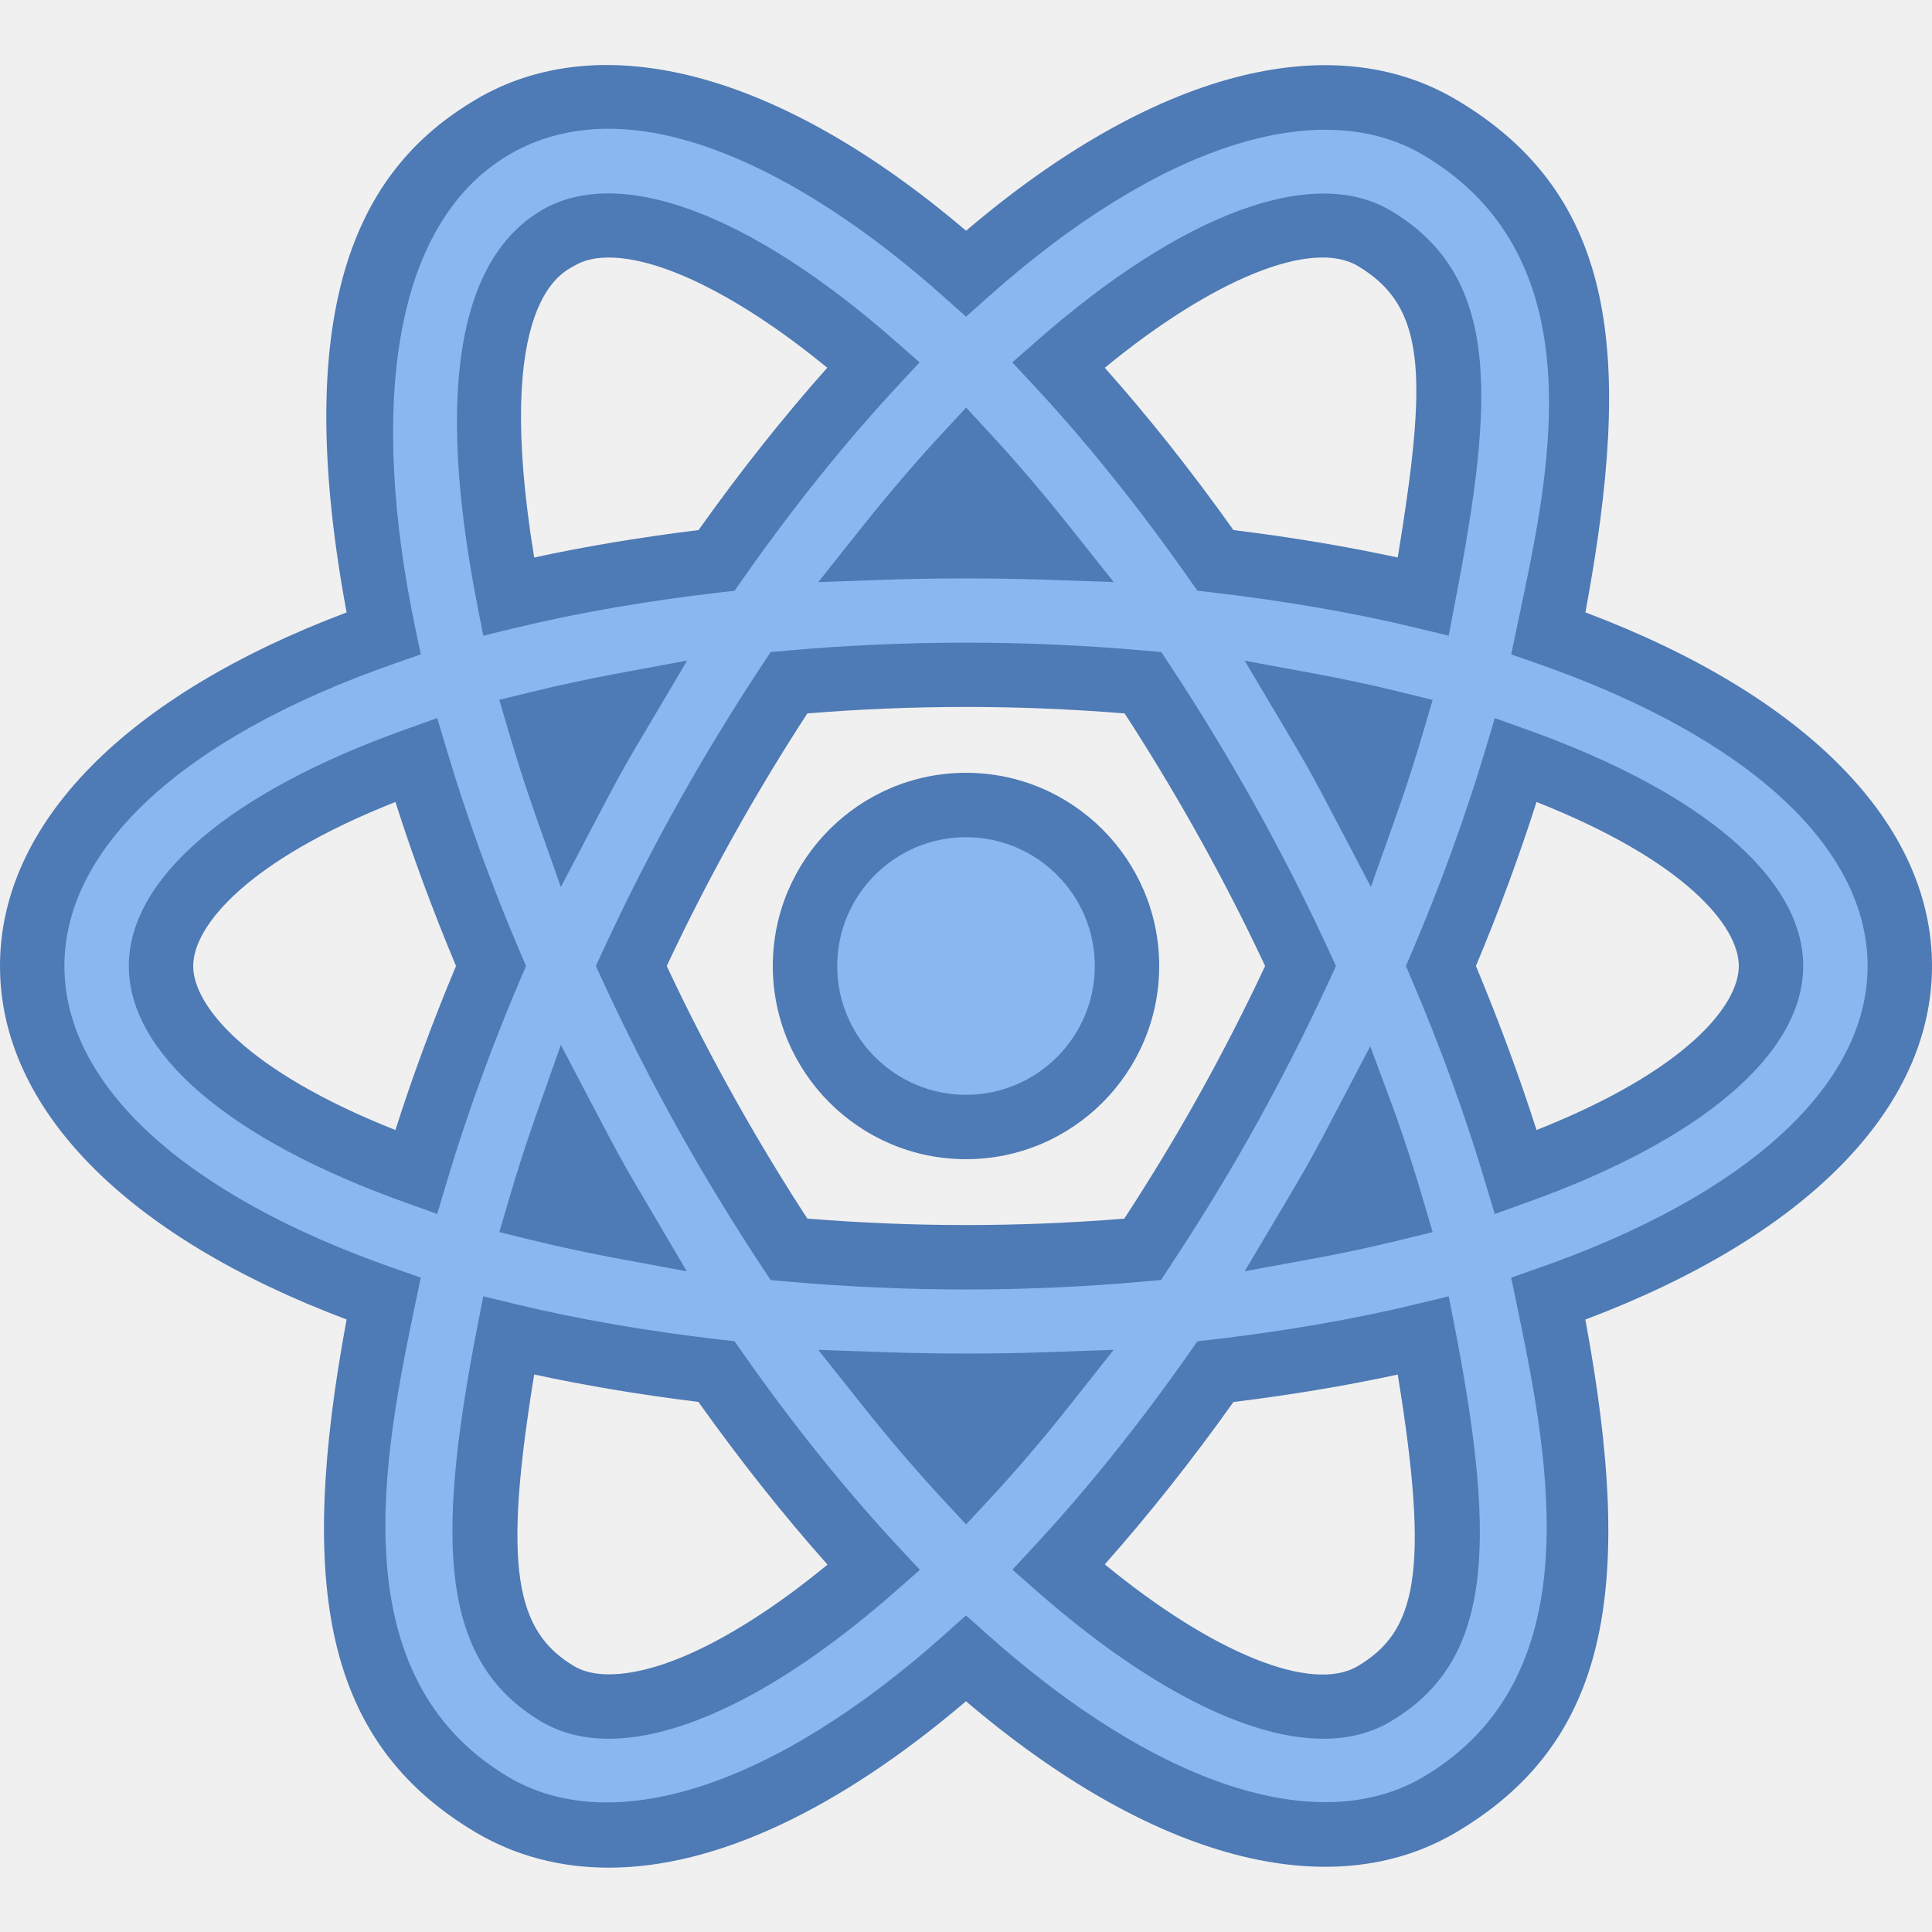
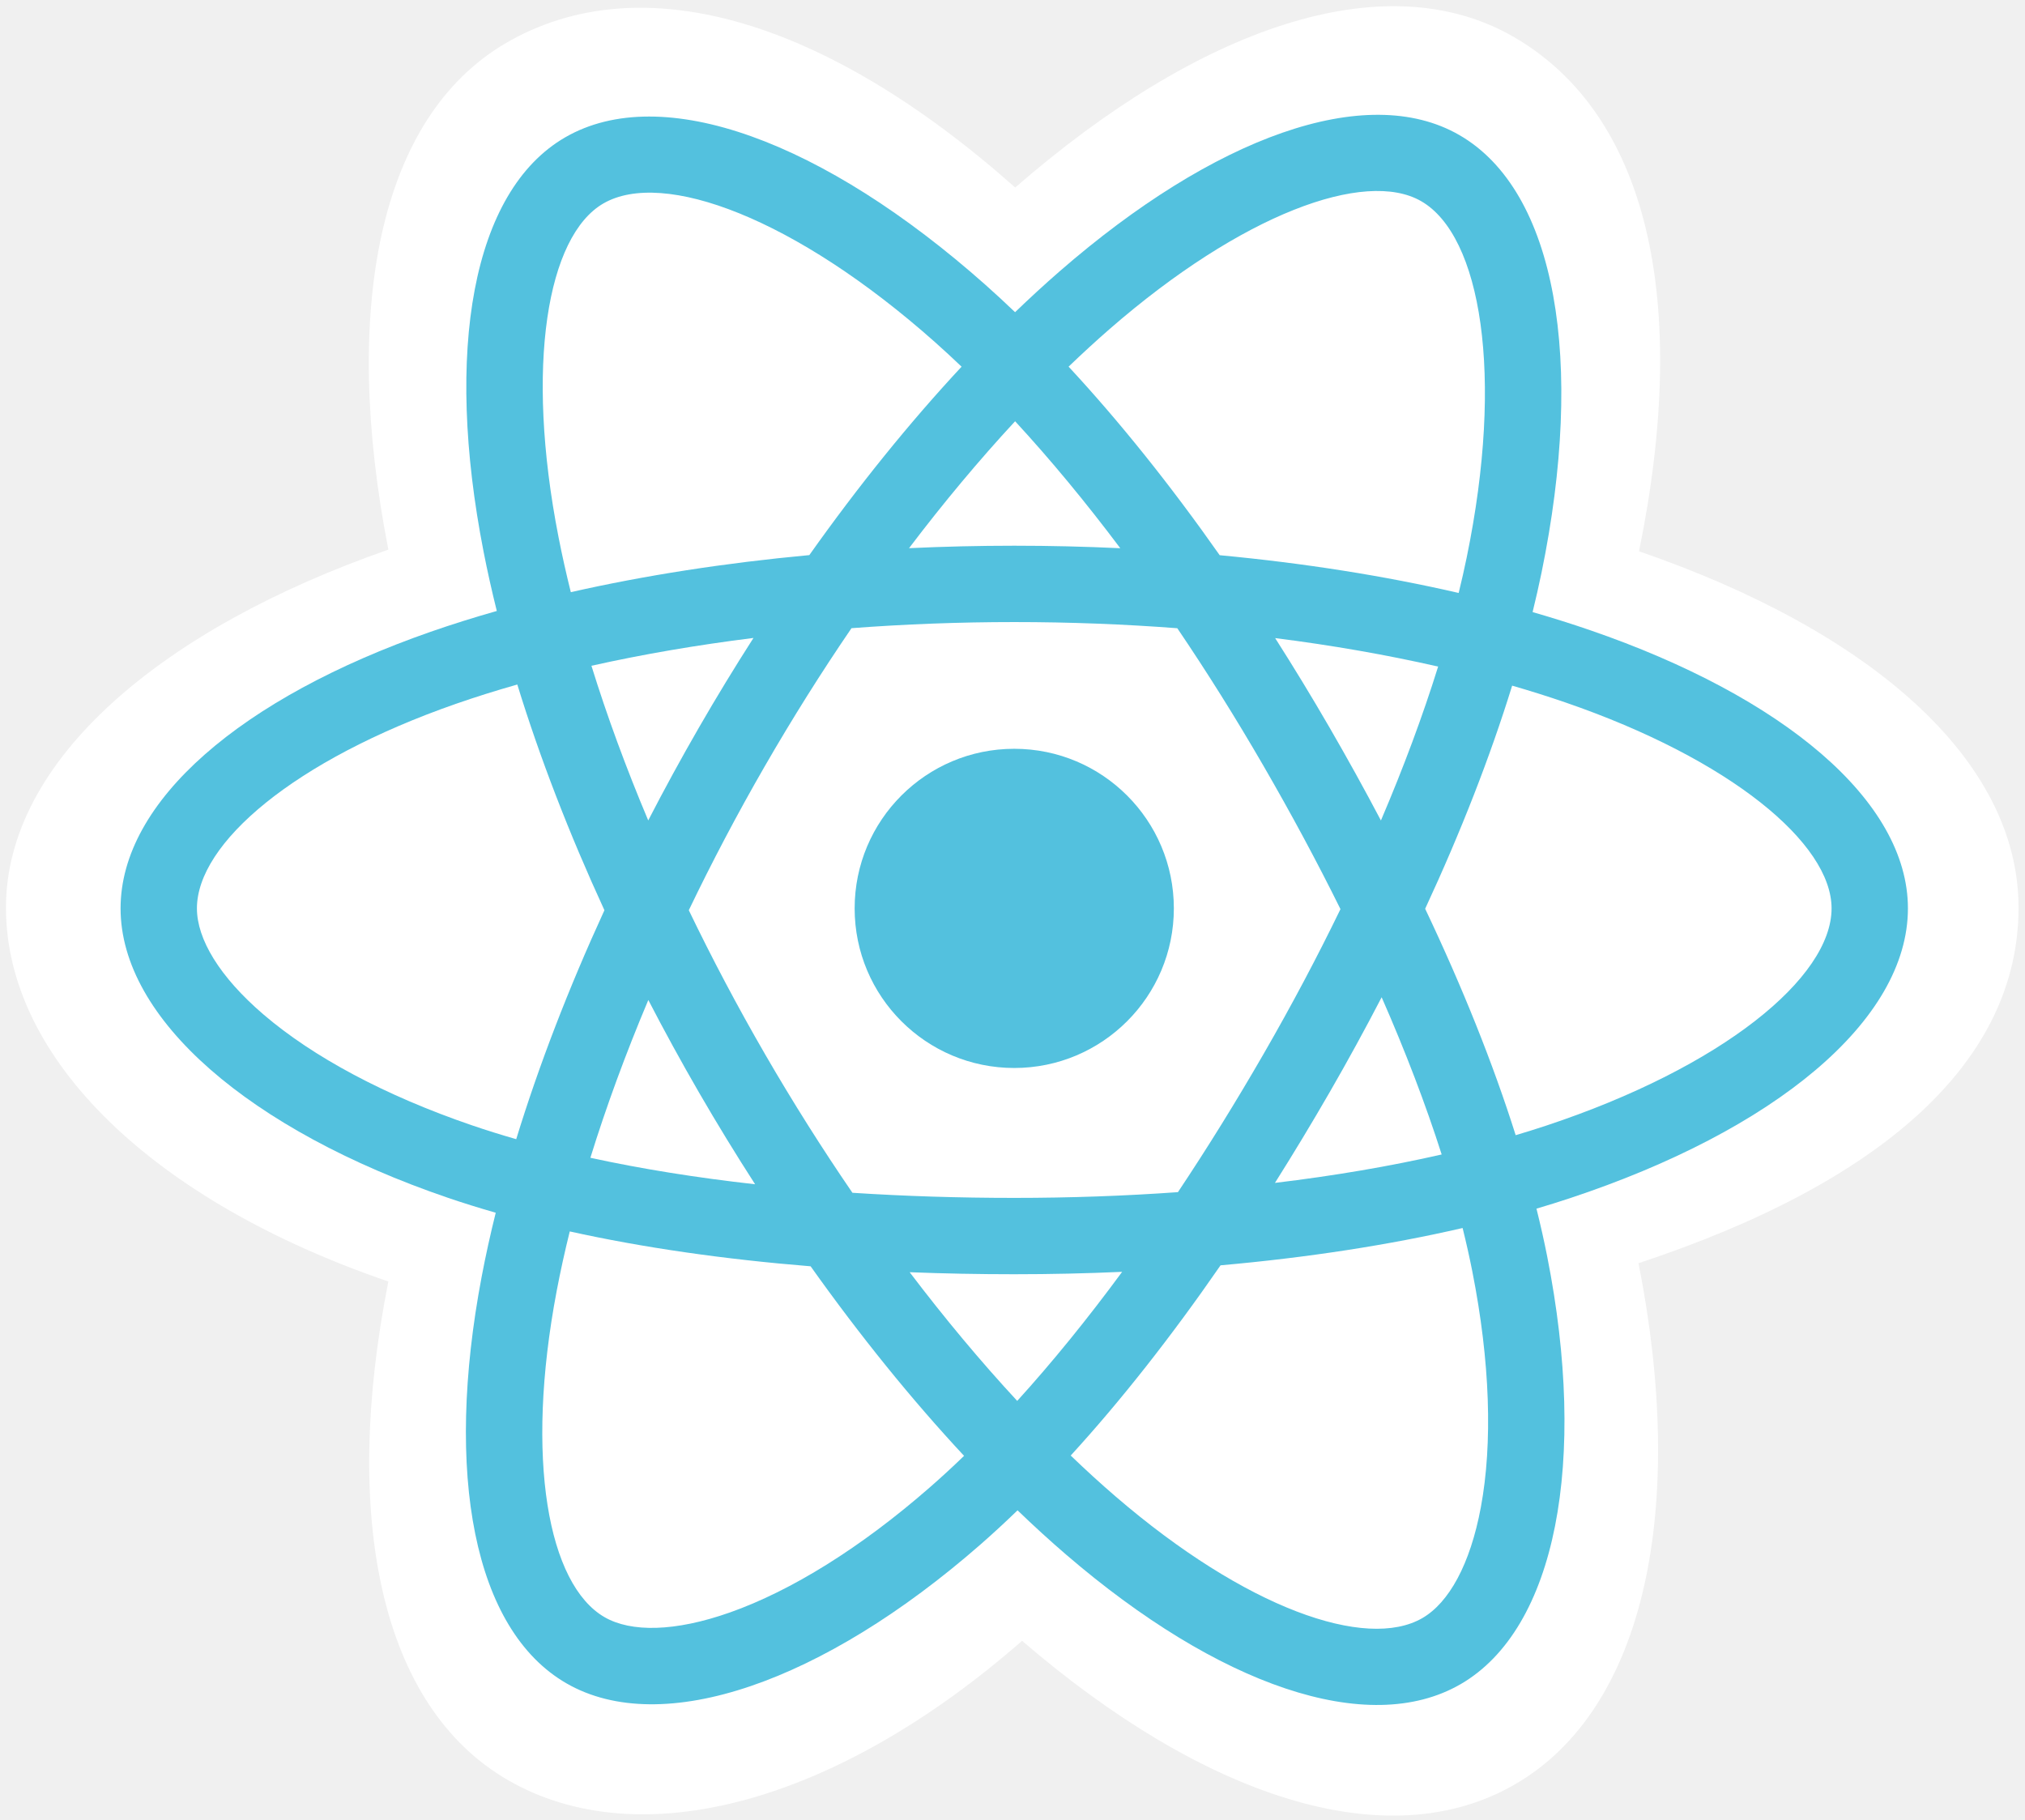
- <svg xmlns="http://www.w3.org/2000/svg" width="30" height="30" viewBox="0 0 30 30">
-   <path fill="#8bb7f0" d="M17.5,15c0,1.382-1.118,2.5-2.5,2.5s-2.5-1.118-2.5-2.5s1.118-2.5,2.5-2.5S17.5,13.618,17.5,15z" />
-   <path fill="#4e7ab5" d="M15,18c-1.654,0-3-1.346-3-3s1.346-3,3-3s3,1.346,3,3S16.654,18,15,18z M15,13c-1.103,0-2,0.897-2,2 s0.897,2,2,2s2-0.897,2-2S16.103,13,15,13z" />
-   <g>
-     <path fill="#8bb7f0" d="M29.5,15c0-2.152-2.095-3.993-5.455-5.166c0.748-3.603,0.877-6.337-1.688-7.856 c-0.535-0.316-1.145-0.477-1.812-0.477c-1.647,0-3.589,1.002-5.544,2.746c-1.956-1.746-3.899-2.749-5.547-2.749 c-0.667,0-1.276,0.161-1.811,0.477C6.018,2.939,4.971,5.092,5.955,9.834C2.595,11.008,0.5,12.848,0.5,15s2.095,3.992,5.455,5.166 c-0.779,3.755-0.724,6.428,1.689,7.859c0.535,0.316,1.145,0.477,1.812,0.477c1.647,0,3.59-1.002,5.545-2.748 c1.955,1.744,3.897,2.745,5.544,2.745h0.001c0.667,0,1.276-0.161,1.812-0.477c2.39-1.416,2.49-3.994,1.688-7.856 C27.405,18.993,29.5,17.152,29.5,15z M21.337,3.699c1.513,0.896,1.325,2.682,0.767,5.563c-1.002-0.242-2.087-0.428-3.231-0.56 c-0.787-1.123-1.605-2.143-2.435-3.037c1.618-1.42,3.086-2.163,4.107-2.163C20.854,3.501,21.112,3.566,21.337,3.699z M21.2,17.474 c0.157,0.443,0.294,0.874,0.419,1.298c-0.416,0.102-0.849,0.195-1.298,0.278c0.135-0.227,0.271-0.452,0.402-0.686 C20.886,18.071,21.043,17.772,21.2,17.474z M18.979,17.382c-0.403,0.716-0.818,1.383-1.236,2.018 c-0.878,0.078-1.793,0.123-2.743,0.123c-0.952,0-1.87-0.045-2.749-0.123c-0.418-0.633-0.83-1.305-1.232-2.018 c-0.452-0.803-0.856-1.6-1.216-2.382c0.359-0.782,0.764-1.579,1.216-2.382c0.402-0.713,0.814-1.385,1.233-2.018 c0.88-0.078,1.797-0.123,2.749-0.123c0.952,0,1.868,0.045,2.748,0.123c0.418,0.633,0.83,1.305,1.232,2.018 c0.452,0.803,0.857,1.6,1.216,2.382C19.836,15.782,19.431,16.579,18.979,17.382z M15.001,22.936 c-0.408-0.44-0.819-0.922-1.231-1.439c0.406,0.014,0.813,0.026,1.23,0.026c0.417,0,0.825-0.012,1.231-0.026 C15.819,22.016,15.409,22.496,15.001,22.936z M9.276,18.363c0.131,0.233,0.267,0.458,0.402,0.685 c-0.449-0.083-0.881-0.176-1.297-0.278c0.125-0.423,0.262-0.854,0.418-1.297C8.956,17.773,9.112,18.071,9.276,18.363z M8.799,12.526c-0.156-0.442-0.293-0.873-0.418-1.297c0.416-0.101,0.848-0.194,1.298-0.278c-0.135,0.227-0.271,0.452-0.402,0.685 C9.112,11.929,8.956,12.227,8.799,12.526z M15.001,7.066c0.407,0.439,0.818,0.921,1.228,1.438C15.823,8.489,15.416,8.477,15,8.477 c-0.416,0-0.823,0.012-1.229,0.026C14.182,7.986,14.593,7.505,15.001,7.066z M20.722,11.637c-0.131-0.234-0.267-0.458-0.402-0.686 c0.45,0.083,0.882,0.176,1.299,0.278c-0.125,0.424-0.262,0.855-0.419,1.298C21.043,12.228,20.886,11.929,20.722,11.637z M8.663,3.696c0.225-0.133,0.483-0.198,0.791-0.198c1.022,0,2.491,0.744,4.11,2.165c-0.83,0.894-1.649,1.914-2.437,3.038 C9.983,8.834,8.898,9.02,7.896,9.262C7.115,5.232,8.076,4.045,8.663,3.696z M2.5,15c0-1.128,1.501-2.322,3.961-3.202 C6.776,12.855,7.167,13.93,7.624,15c-0.456,1.07-0.847,2.145-1.163,3.202C4.001,17.322,2.5,16.128,2.5,15z M8.663,26.304 c-1.363-0.808-1.355-2.531-0.767-5.566c1.002,0.242,2.086,0.428,3.23,0.56c0.789,1.126,1.61,2.148,2.442,3.044 C11.474,26.181,9.63,26.877,8.663,26.304z M21.337,26.301c-0.225,0.133-0.483,0.198-0.792,0.198c-1.022,0-2.49-0.743-4.108-2.162 c0.83-0.894,1.648-1.914,2.436-3.038c1.144-0.133,2.229-0.318,3.231-0.56C22.712,23.881,22.678,25.507,21.337,26.301z M23.538,18.202c-0.316-1.056-0.707-2.132-1.163-3.202c0.457-1.07,0.848-2.146,1.164-3.202C25.999,12.678,27.5,13.872,27.5,15 C27.5,16.128,25.999,17.322,23.538,18.202z" />
-     <path fill="#4e7ab5" d="M9.455,29.001c-0.758,0-1.452-0.184-2.066-0.547c-2.36-1.399-2.775-3.831-2.007-7.965 C1.955,19.198,0,17.212,0,15s1.955-4.198,5.382-5.49C4.428,4.377,5.797,2.489,7.389,1.545c1.944-1.151,4.709-0.434,7.612,2.038 c2.901-2.47,5.661-3.187,7.61-2.036c2.51,1.486,2.747,3.982,2.007,7.962C28.045,10.802,30,12.789,30,15s-1.955,4.198-5.383,5.49 c0.789,4.243,0.334,6.577-2.006,7.962c-1.949,1.151-4.709,0.434-7.611-2.035C13.013,28.109,11.103,29.001,9.455,29.001z M9.454,1.999c-0.576,0-1.1,0.137-1.556,0.407C6.056,3.498,5.753,6.403,6.444,9.732l0.09,0.429L6.12,10.306 C2.866,11.442,1,13.153,1,15s1.866,3.558,5.12,4.694l0.414,0.145l-0.09,0.429c-0.486,2.342-1.175,5.768,1.454,7.327 c1.622,0.959,4.134,0.14,6.769-2.213L15,25.084l0.333,0.297c2.636,2.351,5.147,3.168,6.769,2.211 c2.606-1.544,1.962-4.875,1.453-7.324l-0.09-0.429l0.414-0.145C27.134,18.558,29,16.847,29,15s-1.866-3.558-5.12-4.694 l-0.414-0.145l0.09-0.429c0.455-2.189,1.328-5.677-1.454-7.324c-1.621-0.959-4.133-0.14-6.768,2.212l-0.333,0.297L14.668,4.62 C12.774,2.93,10.923,1.999,9.454,1.999z M9.455,26.999c-0.397,0-0.75-0.089-1.047-0.265c-1.57-0.931-1.647-2.764-1.004-6.091 l0.1-0.514l0.509,0.123c0.961,0.232,2.027,0.417,3.17,0.549l0.223,0.026l0.129,0.184c0.775,1.105,1.583,2.111,2.399,2.99 l0.35,0.376l-0.386,0.339C12.223,26.189,10.645,26.999,9.455,26.999z M8.295,21.343c-0.488,2.985-0.297,3.985,0.623,4.531 c0.141,0.083,0.321,0.125,0.537,0.125c0.851,0,2.071-0.616,3.395-1.703c-0.682-0.766-1.354-1.613-2.005-2.527 C9.944,21.658,9.09,21.515,8.295,21.343z M20.545,26.999c-1.181,0-2.757-0.812-4.438-2.286l-0.386-0.339l0.349-0.377 c0.816-0.88,1.621-1.884,2.394-2.985l0.129-0.184l0.223-0.026c1.144-0.133,2.211-0.318,3.171-0.55l0.509-0.123l0.1,0.514 c0.665,3.435,0.545,5.171-1.003,6.088C21.287,26.912,20.945,26.999,20.545,26.999z M17.155,24.291 c1.672,1.374,3.211,2.005,3.927,1.581c0.902-0.534,1.128-1.434,0.622-4.528c-0.795,0.172-1.649,0.315-2.551,0.426 C18.505,22.68,17.835,23.525,17.155,24.291z M15.001,23.671l-0.366-0.395c-0.409-0.441-0.832-0.935-1.256-1.468l-0.673-0.847 l1.081,0.037c0.801,0.026,1.627,0.027,2.426,0l1.08-0.038l-0.671,0.848c-0.413,0.523-0.835,1.017-1.254,1.469L15.001,23.671z M15,20.023c-0.922,0-1.861-0.042-2.794-0.125l-0.239-0.021l-0.133-0.201c-0.44-0.667-0.861-1.355-1.251-2.048 c-0.444-0.789-0.859-1.602-1.234-2.418L9.253,15l0.096-0.208c0.375-0.816,0.79-1.63,1.234-2.419 c0.388-0.689,0.809-1.378,1.251-2.047l0.133-0.201l0.239-0.021c1.862-0.166,3.716-0.167,5.586,0l0.24,0.021l0.133,0.201 c0.438,0.664,0.859,1.354,1.25,2.048c0.444,0.789,0.859,1.602,1.234,2.418L20.745,15l-0.096,0.208 c-0.375,0.816-0.79,1.63-1.234,2.419c-0.379,0.672-0.789,1.342-1.255,2.048l-0.133,0.201l-0.24,0.021 C16.859,19.981,15.921,20.023,15,20.023z M12.536,18.922c1.646,0.134,3.281,0.134,4.922,0.001c0.398-0.612,0.755-1.199,1.086-1.786 c0.393-0.698,0.763-1.416,1.101-2.137c-0.338-0.721-0.708-1.439-1.101-2.136c-0.34-0.604-0.703-1.204-1.081-1.786 c-1.652-0.134-3.282-0.134-4.927,0c-0.381,0.586-0.744,1.186-1.082,1.785c-0.393,0.698-0.763,1.416-1.101,2.137 c0.338,0.721,0.708,1.439,1.101,2.136C11.793,17.738,12.156,18.338,12.536,18.922z M10.665,19.741l-1.079-0.2 c-0.458-0.085-0.898-0.18-1.323-0.284l-0.51-0.125l0.148-0.503c0.127-0.432,0.267-0.871,0.426-1.322l0.382-1.082l0.533,1.017 c0.153,0.294,0.309,0.588,0.47,0.876c0.092,0.162,0.186,0.321,0.279,0.479L10.665,19.741z M19.327,19.74l0.642-1.08 c0.106-0.18,0.213-0.359,0.317-0.543c0.159-0.282,0.31-0.569,0.46-0.857l0.531-1.014l0.393,1.06 c0.161,0.452,0.301,0.892,0.428,1.323l0.148,0.503l-0.51,0.125c-0.425,0.104-0.866,0.199-1.326,0.284L19.327,19.74z M23.21,18.851 l-0.151-0.505c-0.307-1.029-0.691-2.089-1.144-3.149L21.831,15l0.084-0.196c0.448-1.048,0.833-2.108,1.146-3.149l0.15-0.504 l0.496,0.177C26.436,12.303,28,13.641,28,15c0,1.358-1.565,2.697-4.294,3.673L23.21,18.851z M22.918,15 c0.357,0.855,0.673,1.709,0.941,2.547C26.166,16.634,27,15.619,27,15s-0.834-1.634-3.141-2.547 C23.589,13.299,23.273,14.153,22.918,15z M6.789,18.85l-0.496-0.178C3.564,17.697,2,16.359,2,15s1.564-2.697,4.293-3.672 l0.496-0.178l0.151,0.505c0.31,1.038,0.694,2.097,1.144,3.148L8.168,15l-0.084,0.196c-0.449,1.052-0.834,2.111-1.144,3.148 L6.789,18.85z M6.14,12.453C3.834,13.366,3,14.381,3,15s0.834,1.634,3.14,2.547C6.409,16.703,6.725,15.85,7.081,15 C6.725,14.15,6.409,13.297,6.14,12.453z M8.709,13.774l-0.382-1.082c-0.159-0.451-0.299-0.89-0.426-1.322l-0.148-0.503l0.51-0.125 c0.425-0.104,0.865-0.198,1.325-0.284l1.082-0.201l-0.654,1.105c-0.103,0.171-0.204,0.342-0.304,0.519 c-0.161,0.287-0.316,0.581-0.47,0.875L8.709,13.774z M21.287,13.772l-0.531-1.014c-0.16-0.306-0.311-0.594-0.47-0.876 c-0.104-0.184-0.211-0.363-0.317-0.543l-0.642-1.08l1.083,0.2c0.46,0.085,0.901,0.18,1.326,0.284l0.51,0.125l-0.148,0.503 c-0.127,0.432-0.267,0.872-0.428,1.323L21.287,13.772z M7.504,9.871l-0.1-0.514C6.569,5.035,7.612,3.738,8.408,3.266 c1.208-0.713,3.235,0.047,5.485,2.022l0.386,0.339l-0.35,0.377c-0.814,0.877-1.62,1.882-2.394,2.985l-0.129,0.184l-0.223,0.026 c-1.144,0.132-2.21,0.317-3.172,0.549L7.504,9.871z M9.454,3.999c-0.218,0-0.389,0.041-0.536,0.128 C8.745,4.229,7.641,4.662,8.295,8.657c0.796-0.173,1.651-0.315,2.552-0.426c0.648-0.912,1.319-1.757,1.999-2.521 C11.53,4.631,10.284,3.999,9.454,3.999z M22.495,9.871l-0.509-0.123c-0.96-0.232-2.027-0.417-3.171-0.55l-0.223-0.026l-0.129-0.184 c-0.776-1.106-1.581-2.11-2.393-2.984l-0.351-0.377l0.387-0.339c2.251-1.975,4.279-2.732,5.484-2.02 c1.721,1.019,1.618,2.915,1.003,6.088L22.495,9.871z M19.153,8.231c0.901,0.111,1.756,0.254,2.551,0.426 c0.464-2.827,0.445-3.897-0.622-4.528c-0.717-0.424-2.254,0.207-3.927,1.582C17.833,6.472,18.503,7.317,19.153,8.231z M12.706,9.039l0.674-0.848c0.429-0.538,0.851-1.031,1.255-1.466l0.367-0.396l0.366,0.396c0.414,0.448,0.835,0.941,1.252,1.466 l0.673,0.847l-1.081-0.037c-0.801-0.026-1.623-0.026-2.424,0L12.706,9.039z" />
-   </g>
+ <svg xmlns="http://www.w3.org/2000/svg" width="256px" height="230px" viewBox="0 0 256 230" version="1.1" preserveAspectRatio="xMidYMid">
+   <path d="M0.754,114.75 C0.754,133.965 19.517,151.902 49.097,162.013 C43.19,191.75 48.039,215.719 64.233,225.058 C80.878,234.657 105.676,228.013 129.213,207.439 C152.156,227.182 175.344,234.952 191.523,225.586 C208.152,215.959 213.21,190.365 207.14,159.699 C237.95,149.513 255.184,134.218 255.184,114.75 C255.184,95.981 236.387,79.744 207.205,69.698 C213.74,37.765 208.203,14.378 191.338,4.653 C175.079,-4.723 151.622,3.449 128.342,23.709 C104.123,2.205 80.897,-4.361 64.049,5.392 C47.806,14.795 43.171,39.199 49.097,69.487 C20.515,79.452 0.754,96.057 0.754,114.75 Z" fill="#FFFFFF" />
+   <path d="M201.025,79.674 C198.681,78.867 196.252,78.104 193.751,77.382 C194.162,75.704 194.539,74.049 194.875,72.421 C200.381,45.693 196.781,24.162 184.487,17.073 C172.7,10.275 153.422,17.363 133.952,34.306 C132.08,35.936 130.202,37.661 128.326,39.469 C127.075,38.273 125.827,37.117 124.582,36.011 C104.177,17.893 83.724,10.259 71.443,17.368 C59.667,24.185 56.179,44.427 61.136,69.757 C61.614,72.204 62.174,74.702 62.806,77.242 C59.912,78.064 57.117,78.94 54.443,79.872 C30.521,88.212 15.243,101.284 15.243,114.842 C15.243,128.846 31.644,142.891 56.561,151.408 C58.527,152.08 60.568,152.716 62.67,153.319 C61.988,156.066 61.394,158.759 60.896,161.385 C56.17,186.275 59.861,206.038 71.606,212.813 C83.737,219.808 104.097,212.618 123.923,195.288 C125.49,193.918 127.062,192.465 128.638,190.942 C130.68,192.909 132.719,194.77 134.746,196.515 C153.95,213.04 172.916,219.713 184.651,212.92 C196.77,205.904 200.709,184.673 195.595,158.842 C195.205,156.869 194.75,154.854 194.24,152.803 C195.67,152.38 197.073,151.944 198.442,151.49 C224.346,142.908 241.199,129.033 241.199,114.842 C241.199,101.235 225.429,88.075 201.025,79.674 L201.025,79.674 L201.025,79.674 Z" fill="#53C1DE" />
+   <path d="M195.406,142.328 C194.171,142.737 192.903,143.132 191.611,143.515 C188.751,134.462 184.892,124.835 180.169,114.89 C184.676,105.18 188.386,95.677 191.166,86.682 C193.477,87.351 195.721,88.057 197.883,88.801 C218.792,95.999 231.547,106.642 231.547,114.842 C231.547,123.577 217.772,134.917 195.406,142.328 L195.406,142.328 L195.406,142.328 Z M186.126,160.717 C188.387,172.139 188.71,182.466 187.212,190.539 C185.866,197.793 183.16,202.629 179.814,204.566 C172.693,208.688 157.465,203.33 141.042,189.198 C139.159,187.578 137.263,185.848 135.36,184.017 C141.727,177.054 148.09,168.959 154.301,159.968 C165.224,158.999 175.544,157.414 184.903,155.251 C185.364,157.11 185.773,158.934 186.126,160.717 L186.126,160.717 L186.126,160.717 Z M92.277,203.854 C85.319,206.311 79.778,206.381 76.429,204.45 C69.301,200.339 66.338,184.471 70.38,163.185 C70.843,160.747 71.394,158.243 72.029,155.683 C81.285,157.73 91.53,159.203 102.479,160.091 C108.731,168.888 115.278,176.974 121.876,184.055 C120.435,185.446 118.999,186.771 117.571,188.019 C108.804,195.683 100.019,201.119 92.277,203.854 L92.277,203.854 L92.277,203.854 Z M59.683,142.274 C48.665,138.508 39.566,133.614 33.329,128.273 C27.725,123.474 24.895,118.709 24.895,114.842 C24.895,106.615 37.162,96.12 57.621,88.987 C60.103,88.122 62.702,87.306 65.398,86.54 C68.226,95.737 71.935,105.353 76.411,115.077 C71.877,124.946 68.115,134.715 65.26,144.02 C63.338,143.468 61.475,142.886 59.683,142.274 L59.683,142.274 L59.683,142.274 Z M70.609,67.903 C66.362,46.201 69.182,29.83 76.279,25.722 C83.838,21.346 100.554,27.586 118.172,43.229 C119.298,44.229 120.429,45.276 121.563,46.358 C114.998,53.408 108.511,61.433 102.314,70.179 C91.687,71.164 81.515,72.746 72.162,74.865 C71.574,72.499 71.053,70.175 70.609,67.903 L70.609,67.903 L70.609,67.903 Z M168.076,91.971 C165.84,88.109 163.545,84.338 161.205,80.67 C168.414,81.582 175.322,82.792 181.808,84.272 C179.861,90.513 177.434,97.039 174.576,103.729 C172.527,99.838 170.359,95.914 168.076,91.971 L168.076,91.971 L168.076,91.971 Z M128.329,53.257 C132.781,58.08 137.24,63.466 141.626,69.309 C137.206,69.1 132.732,68.992 128.221,68.992 C123.753,68.992 119.312,69.098 114.92,69.303 C119.31,63.514 123.807,58.136 128.329,53.257 L128.329,53.257 L128.329,53.257 Z M88.327,92.037 C86.094,95.91 83.966,99.812 81.949,103.722 C79.138,97.055 76.733,90.5 74.769,84.17 C81.216,82.727 88.091,81.548 95.254,80.653 C92.881,84.355 90.567,88.153 88.327,92.037 L88.327,92.037 L88.327,92.037 Z M95.46,149.72 C88.059,148.894 81.081,147.775 74.636,146.372 C76.631,139.93 79.089,133.234 81.96,126.424 C83.982,130.331 86.119,134.234 88.366,138.116 L88.366,138.116 C90.655,142.07 93.026,145.943 95.46,149.72 L95.46,149.72 L95.46,149.72 Z M128.596,177.109 C124.021,172.172 119.458,166.712 115.001,160.839 C119.327,161.009 123.738,161.095 128.221,161.095 C132.827,161.095 137.38,160.992 141.861,160.792 C137.461,166.771 133.018,172.24 128.596,177.109 L128.596,177.109 L128.596,177.109 Z M174.668,126.077 C177.689,132.961 180.234,139.621 182.256,145.954 C175.704,147.449 168.631,148.653 161.178,149.547 C163.524,145.83 165.839,141.995 168.115,138.049 C170.416,134.058 172.602,130.06 174.668,126.077 L174.668,126.077 L174.668,126.077 Z M159.753,133.227 C156.221,139.351 152.595,145.198 148.914,150.716 C142.209,151.196 135.281,151.443 128.221,151.443 C121.19,151.443 114.35,151.224 107.763,150.797 C103.934,145.206 100.229,139.342 96.719,133.28 L96.72,133.28 C93.219,127.234 89.998,121.137 87.079,115.074 C89.997,108.997 93.21,102.893 96.69,96.858 L96.69,96.86 C100.179,90.809 103.852,84.973 107.646,79.418 C114.366,78.91 121.257,78.644 128.221,78.644 L128.221,78.644 C135.217,78.644 142.116,78.912 148.834,79.424 C152.571,84.939 156.218,90.756 159.721,96.807 C163.264,102.927 166.519,108.99 169.462,114.937 C166.528,120.986 163.281,127.11 159.753,133.227 L159.753,133.227 L159.753,133.227 Z M179.666,25.435 C187.232,29.799 190.175,47.396 185.421,70.473 C185.118,71.945 184.776,73.445 184.405,74.965 C175.031,72.802 164.851,71.192 154.193,70.192 C147.984,61.351 141.551,53.313 135.092,46.354 C136.829,44.684 138.563,43.091 140.289,41.588 C156.971,27.07 172.562,21.339 179.666,25.435 L179.666,25.435 L179.666,25.435 Z" fill="#FFFFFF" />
+   <path d="M128.221,94.665 C139.365,94.665 148.398,103.699 148.398,114.842 C148.398,125.986 139.365,135.02 128.221,135.02 C117.078,135.02 108.044,125.986 108.044,114.842 C108.044,103.699 117.078,94.665 128.221,94.665" fill="#53C1DE" />
</svg>
